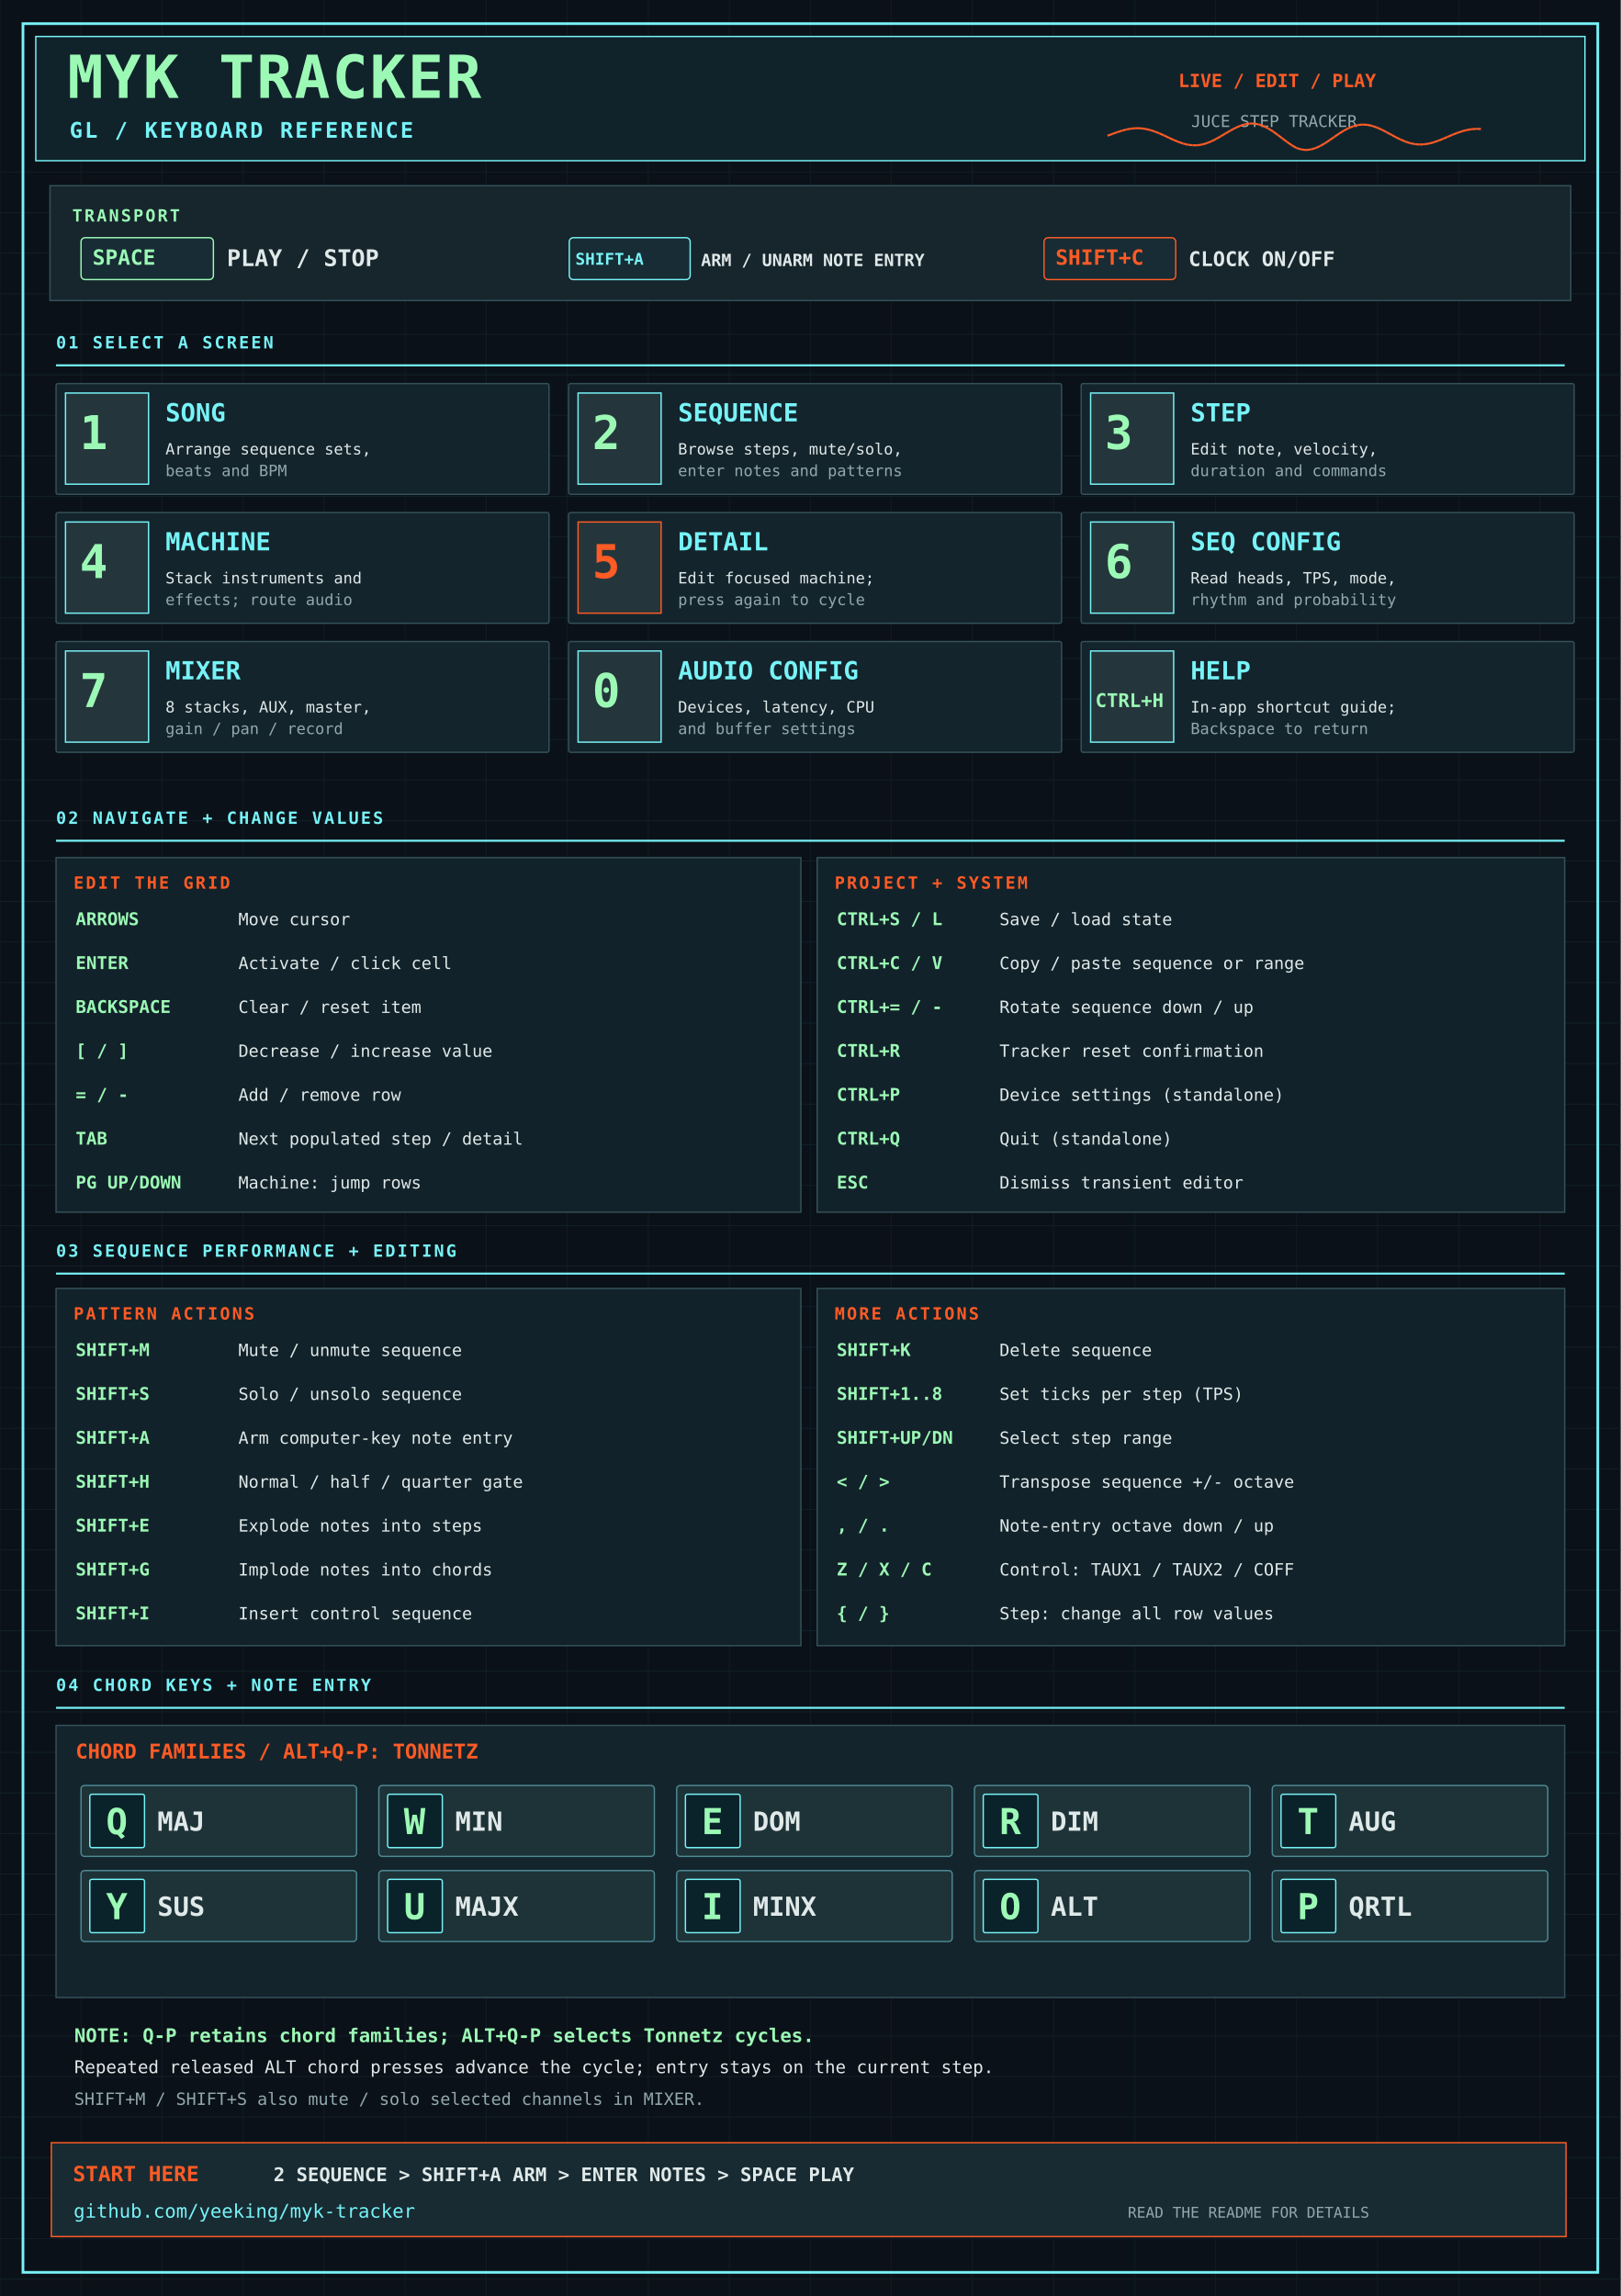
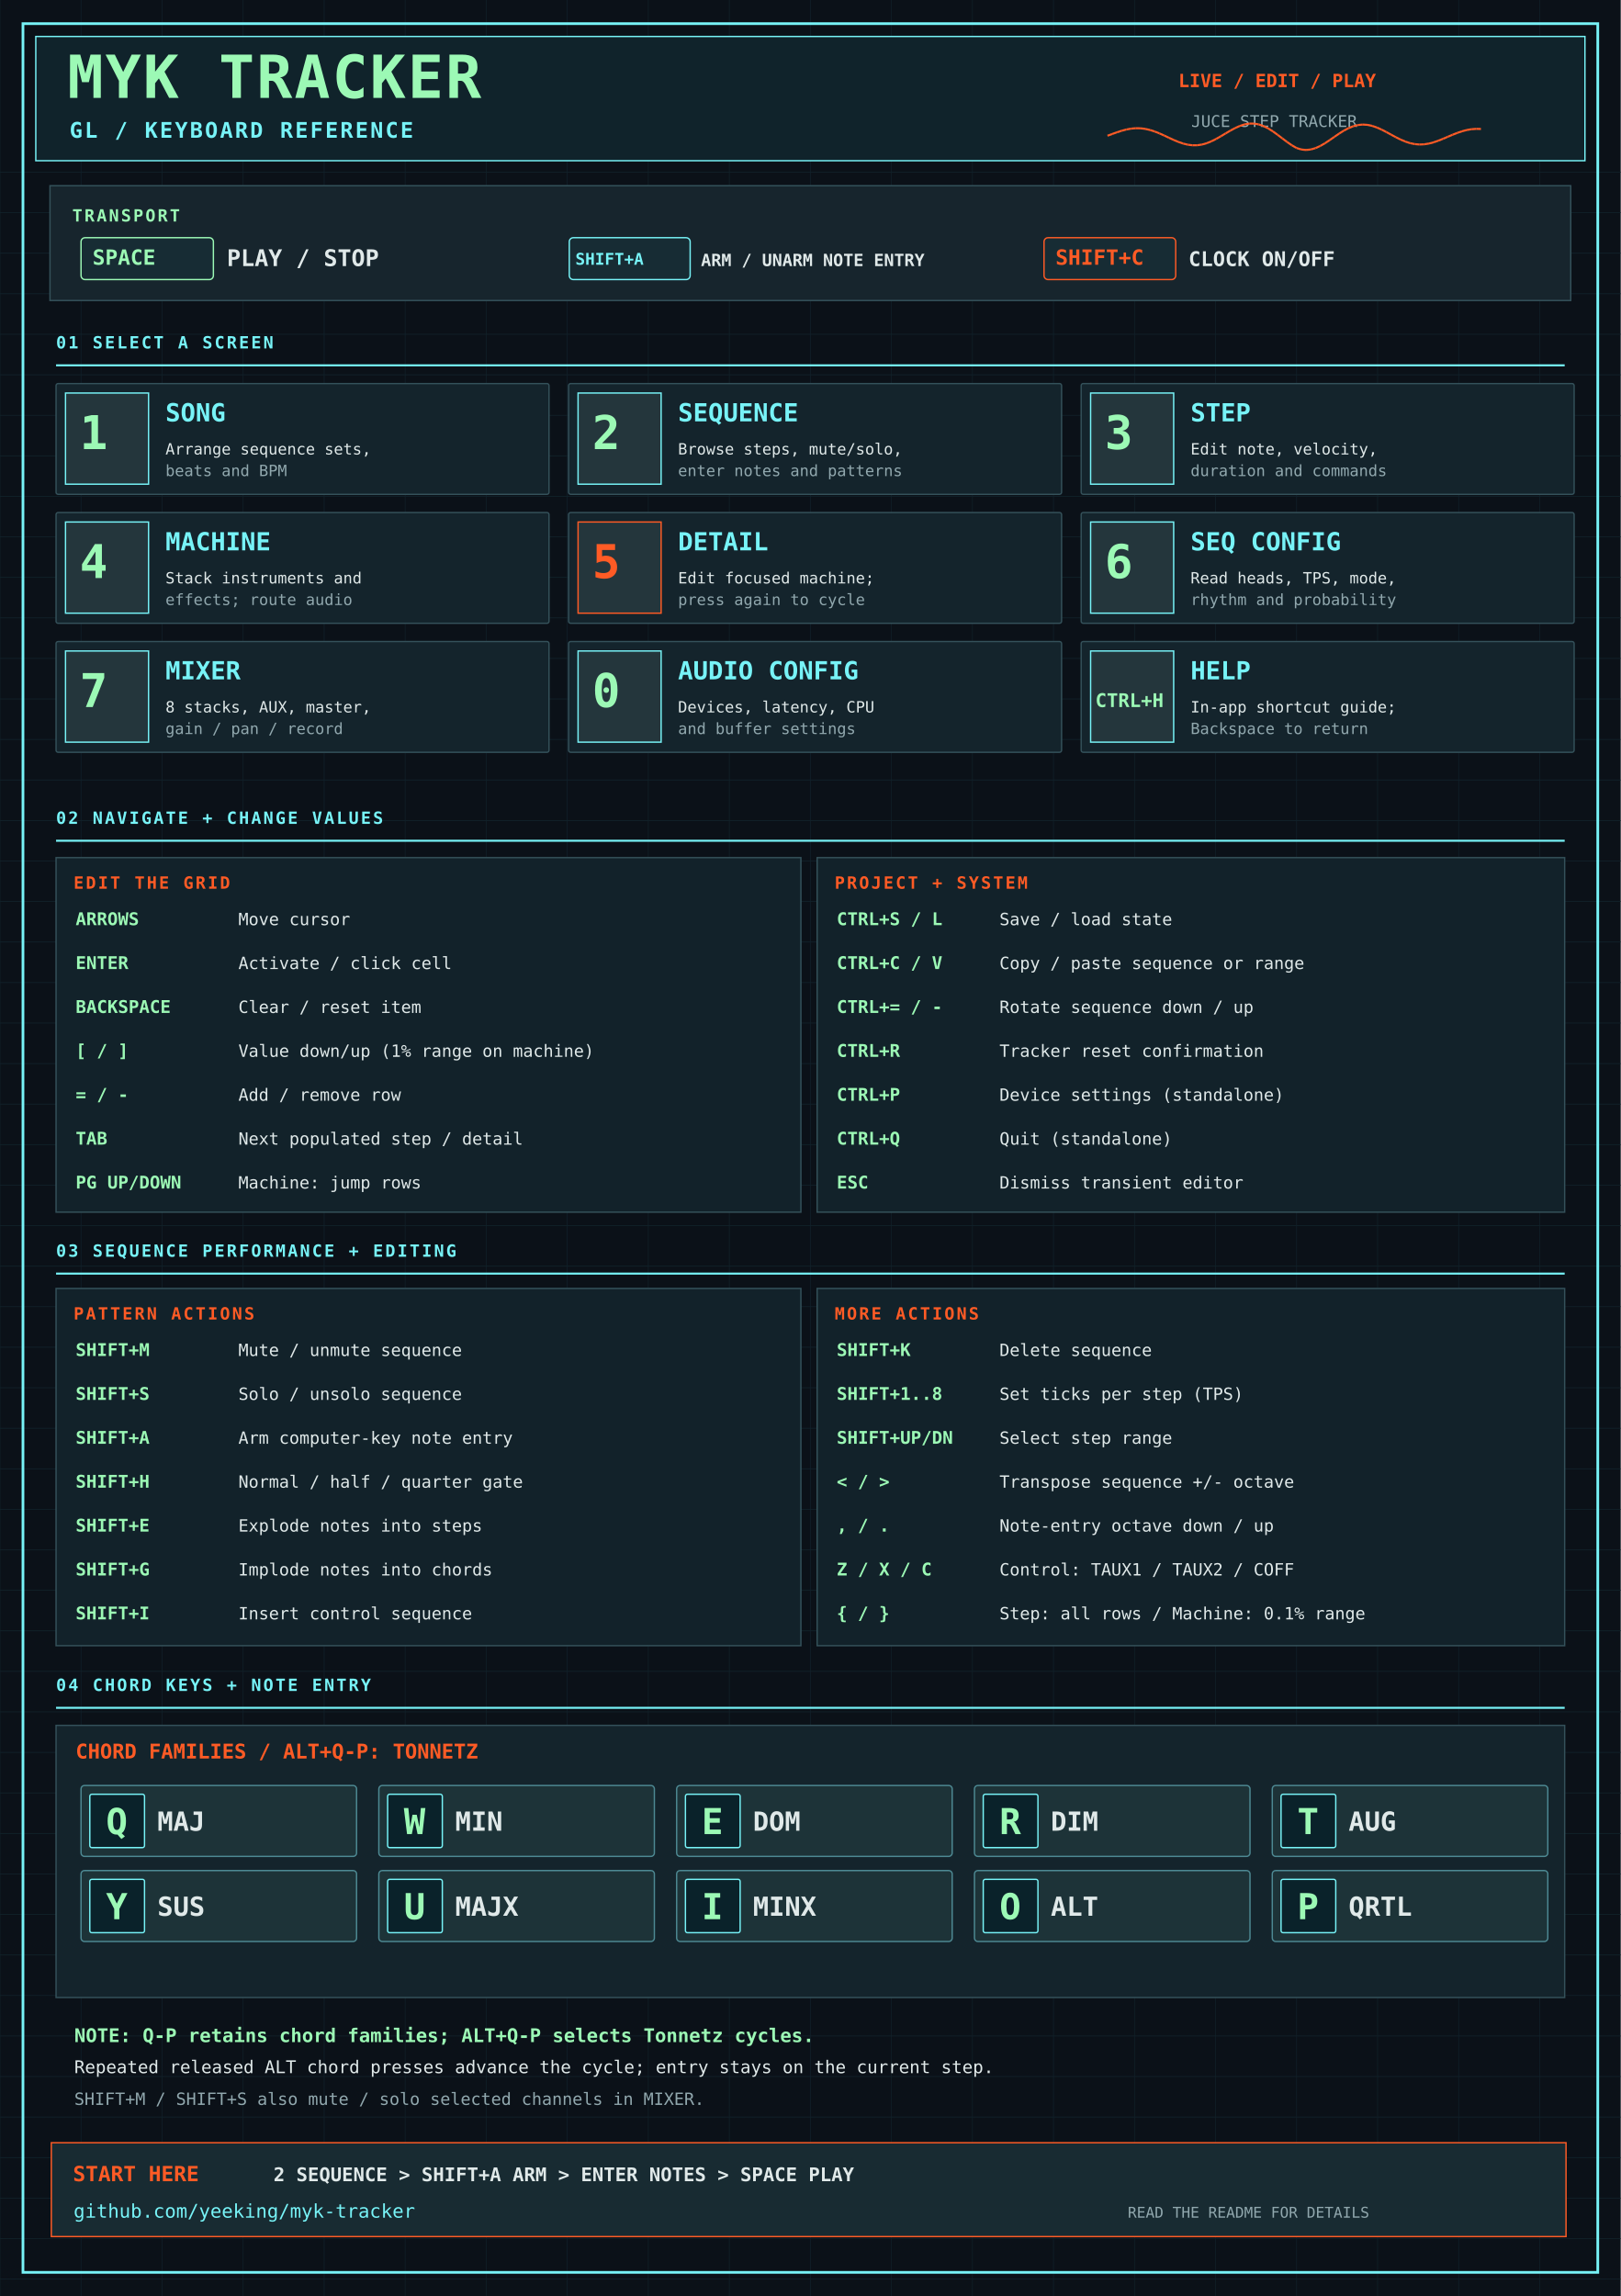
<svg xmlns="http://www.w3.org/2000/svg" baseProfile="full" height="3400px" version="1.1" viewBox="0 0 2400 3400" width="2400px">
  <defs />
  <rect fill="#0b1118" height="3400" width="2400" x="0" y="0" />
  <line stroke="#11252d" stroke-width="1" x1="0" x2="2400" y1="255" y2="255" />
  <line stroke="#11252d" stroke-width="1" x1="0" x2="2400" y1="315" y2="315" />
  <line stroke="#11252d" stroke-width="1" x1="0" x2="2400" y1="375" y2="375" />
  <line stroke="#11252d" stroke-width="1" x1="0" x2="2400" y1="435" y2="435" />
  <line stroke="#11252d" stroke-width="1" x1="0" x2="2400" y1="495" y2="495" />
  <line stroke="#11252d" stroke-width="1" x1="0" x2="2400" y1="555" y2="555" />
  <line stroke="#11252d" stroke-width="1" x1="0" x2="2400" y1="615" y2="615" />
  <line stroke="#11252d" stroke-width="1" x1="0" x2="2400" y1="675" y2="675" />
  <line stroke="#11252d" stroke-width="1" x1="0" x2="2400" y1="735" y2="735" />
  <line stroke="#11252d" stroke-width="1" x1="0" x2="2400" y1="795" y2="795" />
  <line stroke="#11252d" stroke-width="1" x1="0" x2="2400" y1="855" y2="855" />
  <line stroke="#11252d" stroke-width="1" x1="0" x2="2400" y1="915" y2="915" />
  <line stroke="#11252d" stroke-width="1" x1="0" x2="2400" y1="975" y2="975" />
  <line stroke="#11252d" stroke-width="1" x1="0" x2="2400" y1="1035" y2="1035" />
  <line stroke="#11252d" stroke-width="1" x1="0" x2="2400" y1="1095" y2="1095" />
  <line stroke="#11252d" stroke-width="1" x1="0" x2="2400" y1="1155" y2="1155" />
  <line stroke="#11252d" stroke-width="1" x1="0" x2="2400" y1="1215" y2="1215" />
  <line stroke="#11252d" stroke-width="1" x1="0" x2="2400" y1="1275" y2="1275" />
  <line stroke="#11252d" stroke-width="1" x1="0" x2="2400" y1="1335" y2="1335" />
  <line stroke="#11252d" stroke-width="1" x1="0" x2="2400" y1="1395" y2="1395" />
  <line stroke="#11252d" stroke-width="1" x1="0" x2="2400" y1="1455" y2="1455" />
  <line stroke="#11252d" stroke-width="1" x1="0" x2="2400" y1="1515" y2="1515" />
  <line stroke="#11252d" stroke-width="1" x1="0" x2="2400" y1="1575" y2="1575" />
  <line stroke="#11252d" stroke-width="1" x1="0" x2="2400" y1="1635" y2="1635" />
  <line stroke="#11252d" stroke-width="1" x1="0" x2="2400" y1="1695" y2="1695" />
  <line stroke="#11252d" stroke-width="1" x1="0" x2="2400" y1="1755" y2="1755" />
  <line stroke="#11252d" stroke-width="1" x1="0" x2="2400" y1="1815" y2="1815" />
  <line stroke="#11252d" stroke-width="1" x1="0" x2="2400" y1="1875" y2="1875" />
  <line stroke="#11252d" stroke-width="1" x1="0" x2="2400" y1="1935" y2="1935" />
  <line stroke="#11252d" stroke-width="1" x1="0" x2="2400" y1="1995" y2="1995" />
  <line stroke="#11252d" stroke-width="1" x1="0" x2="2400" y1="2055" y2="2055" />
  <line stroke="#11252d" stroke-width="1" x1="0" x2="2400" y1="2115" y2="2115" />
  <line stroke="#11252d" stroke-width="1" x1="0" x2="2400" y1="2175" y2="2175" />
  <line stroke="#11252d" stroke-width="1" x1="0" x2="2400" y1="2235" y2="2235" />
  <line stroke="#11252d" stroke-width="1" x1="0" x2="2400" y1="2295" y2="2295" />
  <line stroke="#11252d" stroke-width="1" x1="0" x2="2400" y1="2355" y2="2355" />
  <line stroke="#11252d" stroke-width="1" x1="0" x2="2400" y1="2415" y2="2415" />
  <line stroke="#11252d" stroke-width="1" x1="0" x2="2400" y1="2475" y2="2475" />
  <line stroke="#11252d" stroke-width="1" x1="0" x2="2400" y1="2535" y2="2535" />
  <line stroke="#11252d" stroke-width="1" x1="0" x2="2400" y1="2595" y2="2595" />
  <line stroke="#11252d" stroke-width="1" x1="0" x2="2400" y1="2655" y2="2655" />
  <line stroke="#11252d" stroke-width="1" x1="0" x2="2400" y1="2715" y2="2715" />
  <line stroke="#11252d" stroke-width="1" x1="0" x2="2400" y1="2775" y2="2775" />
  <line stroke="#11252d" stroke-width="1" x1="0" x2="2400" y1="2835" y2="2835" />
  <line stroke="#11252d" stroke-width="1" x1="0" x2="2400" y1="2895" y2="2895" />
  <line stroke="#11252d" stroke-width="1" x1="0" x2="2400" y1="2955" y2="2955" />
  <line stroke="#11252d" stroke-width="1" x1="0" x2="2400" y1="3015" y2="3015" />
  <line stroke="#11252d" stroke-width="1" x1="0" x2="2400" y1="3075" y2="3075" />
  <line stroke="#11252d" stroke-width="1" x1="0" x2="2400" y1="3135" y2="3135" />
  <line stroke="#11252d" stroke-width="1" x1="0" x2="2400" y1="3195" y2="3195" />
  <line stroke="#11252d" stroke-width="1" x1="0" x2="2400" y1="3255" y2="3255" />
  <line stroke="#11252d" stroke-width="1" x1="0" x2="2400" y1="3315" y2="3315" />
  <line stroke="#11252d" stroke-width="1" x1="0" x2="2400" y1="3375" y2="3375" />
  <line stroke="#102029" stroke-width="1" x1="0" x2="0" y1="0" y2="3400" />
  <line stroke="#102029" stroke-width="1" x1="120" x2="120" y1="0" y2="3400" />
  <line stroke="#102029" stroke-width="1" x1="240" x2="240" y1="0" y2="3400" />
  <line stroke="#102029" stroke-width="1" x1="360" x2="360" y1="0" y2="3400" />
  <line stroke="#102029" stroke-width="1" x1="480" x2="480" y1="0" y2="3400" />
  <line stroke="#102029" stroke-width="1" x1="600" x2="600" y1="0" y2="3400" />
  <line stroke="#102029" stroke-width="1" x1="720" x2="720" y1="0" y2="3400" />
  <line stroke="#102029" stroke-width="1" x1="840" x2="840" y1="0" y2="3400" />
  <line stroke="#102029" stroke-width="1" x1="960" x2="960" y1="0" y2="3400" />
  <line stroke="#102029" stroke-width="1" x1="1080" x2="1080" y1="0" y2="3400" />
  <line stroke="#102029" stroke-width="1" x1="1200" x2="1200" y1="0" y2="3400" />
  <line stroke="#102029" stroke-width="1" x1="1320" x2="1320" y1="0" y2="3400" />
  <line stroke="#102029" stroke-width="1" x1="1440" x2="1440" y1="0" y2="3400" />
  <line stroke="#102029" stroke-width="1" x1="1560" x2="1560" y1="0" y2="3400" />
  <line stroke="#102029" stroke-width="1" x1="1680" x2="1680" y1="0" y2="3400" />
  <line stroke="#102029" stroke-width="1" x1="1800" x2="1800" y1="0" y2="3400" />
  <line stroke="#102029" stroke-width="1" x1="1920" x2="1920" y1="0" y2="3400" />
  <line stroke="#102029" stroke-width="1" x1="2040" x2="2040" y1="0" y2="3400" />
  <line stroke="#102029" stroke-width="1" x1="2160" x2="2160" y1="0" y2="3400" />
  <line stroke="#102029" stroke-width="1" x1="2280" x2="2280" y1="0" y2="3400" />
  <rect fill="none" height="3330" rx="0" ry="0" stroke="#77f3f7" stroke-width="4" width="2332" x="34" y="35" />
  <rect fill="#10232b" height="184" rx="0" ry="0" stroke="#77f3f7" stroke-width="2" width="2294" x="53" y="54" />
  <text fill="#9cf9b5" font-family="DejaVu Sans Mono" font-size="88" font-weight="bold" letter-spacing="3" x="100" y="145">MYK TRACKER</text>
  <text fill="#77f3f7" font-family="DejaVu Sans Mono" font-size="32" font-weight="bold" letter-spacing="3" x="103" y="204">GL  /  KEYBOARD REFERENCE</text>
  <text fill="#ff5b25" font-family="DejaVu Sans Mono" font-size="27" font-weight="bold" x="1745" y="129">LIVE / EDIT / PLAY</text>
  <text fill="#91a8ae" font-family="DejaVu Sans Mono" font-size="24" font-weight="normal" x="1764" y="188">JUCE STEP TRACKER</text>
  <line stroke="#ff5b25" stroke-width="3" x1="1640" x2="1647" y1="201.0" y2="198.407" />
  <line stroke="#ff5b25" stroke-width="3" x1="1647" x2="1654" y1="198.407" y2="195.888" />
  <line stroke="#ff5b25" stroke-width="3" x1="1654" x2="1661" y1="195.888" y2="193.618" />
  <line stroke="#ff5b25" stroke-width="3" x1="1661" x2="1668" y1="193.618" y2="191.765" />
  <line stroke="#ff5b25" stroke-width="3" x1="1668" x2="1675" y1="191.765" y2="190.473" />
  <line stroke="#ff5b25" stroke-width="3" x1="1675" x2="1682" y1="190.473" y2="189.855" />
  <line stroke="#ff5b25" stroke-width="3" x1="1682" x2="1689" y1="189.855" y2="189.981" />
  <line stroke="#ff5b25" stroke-width="3" x1="1689" x2="1696" y1="189.981" y2="190.871" />
  <line stroke="#ff5b25" stroke-width="3" x1="1696" x2="1703" y1="190.871" y2="192.497" />
  <line stroke="#ff5b25" stroke-width="3" x1="1703" x2="1710" y1="192.497" y2="194.776" />
  <line stroke="#ff5b25" stroke-width="3" x1="1710" x2="1717" y1="194.776" y2="197.577" />
  <line stroke="#ff5b25" stroke-width="3" x1="1717" x2="1724" y1="197.577" y2="200.729" />
  <line stroke="#ff5b25" stroke-width="3" x1="1724" x2="1731" y1="200.729" y2="204.028" />
  <line stroke="#ff5b25" stroke-width="3" x1="1731" x2="1738" y1="204.028" y2="207.252" />
  <line stroke="#ff5b25" stroke-width="3" x1="1738" x2="1745" y1="207.252" y2="210.177" />
  <line stroke="#ff5b25" stroke-width="3" x1="1745" x2="1752" y1="210.177" y2="212.589" />
  <line stroke="#ff5b25" stroke-width="3" x1="1752" x2="1759" y1="212.589" y2="214.299" />
  <line stroke="#ff5b25" stroke-width="3" x1="1759" x2="1766" y1="214.299" y2="215.161" />
  <line stroke="#ff5b25" stroke-width="3" x1="1766" x2="1773" y1="215.161" y2="215.082" />
  <line stroke="#ff5b25" stroke-width="3" x1="1773" x2="1780" y1="215.082" y2="214.028" />
  <line stroke="#ff5b25" stroke-width="3" x1="1780" x2="1787" y1="214.028" y2="212.033" />
  <line stroke="#ff5b25" stroke-width="3" x1="1787" x2="1794" y1="212.033" y2="209.194" />
  <line stroke="#ff5b25" stroke-width="3" x1="1794" x2="1801" y1="209.194" y2="205.675" />
  <line stroke="#ff5b25" stroke-width="3" x1="1801" x2="1808" y1="205.675" y2="201.69" />
  <line stroke="#ff5b25" stroke-width="3" x1="1808" x2="1815" y1="201.69" y2="197.494" />
  <line stroke="#ff5b25" stroke-width="3" x1="1815" x2="1822" y1="197.494" y2="193.369" />
  <line stroke="#ff5b25" stroke-width="3" x1="1822" x2="1829" y1="193.369" y2="189.602" />
  <line stroke="#ff5b25" stroke-width="3" x1="1829" x2="1836" y1="189.602" y2="186.468" />
  <line stroke="#ff5b25" stroke-width="3" x1="1836" x2="1843" y1="186.468" y2="184.208" />
  <line stroke="#ff5b25" stroke-width="3" x1="1843" x2="1850" y1="184.208" y2="183.014" />
  <line stroke="#ff5b25" stroke-width="3" x1="1850" x2="1857" y1="183.014" y2="183.013" />
  <line stroke="#ff5b25" stroke-width="3" x1="1857" x2="1864" y1="183.013" y2="184.252" />
  <line stroke="#ff5b25" stroke-width="3" x1="1864" x2="1871" y1="184.252" y2="186.697" />
  <line stroke="#ff5b25" stroke-width="3" x1="1871" x2="1878" y1="186.697" y2="190.229" />
  <line stroke="#ff5b25" stroke-width="3" x1="1878" x2="1885" y1="190.229" y2="194.648" />
  <line stroke="#ff5b25" stroke-width="3" x1="1885" x2="1892" y1="194.648" y2="199.685" />
  <line stroke="#ff5b25" stroke-width="3" x1="1892" x2="1899" y1="199.685" y2="205.019" />
  <line stroke="#ff5b25" stroke-width="3" x1="1899" x2="1906" y1="205.019" y2="210.293" />
  <line stroke="#ff5b25" stroke-width="3" x1="1906" x2="1913" y1="210.293" y2="215.142" />
  <line stroke="#ff5b25" stroke-width="3" x1="1913" x2="1920" y1="215.142" y2="219.212" />
  <line stroke="#ff5b25" stroke-width="3" x1="1920" x2="1927" y1="219.212" y2="221.362" />
  <line stroke="#ff5b25" stroke-width="3" x1="1927" x2="1934" y1="221.362" y2="222.077" />
  <line stroke="#ff5b25" stroke-width="3" x1="1934" x2="1941" y1="222.077" y2="221.367" />
  <line stroke="#ff5b25" stroke-width="3" x1="1941" x2="1948" y1="221.367" y2="219.336" />
  <line stroke="#ff5b25" stroke-width="3" x1="1948" x2="1955" y1="219.336" y2="216.168" />
  <line stroke="#ff5b25" stroke-width="3" x1="1955" x2="1962" y1="216.168" y2="212.12" />
  <line stroke="#ff5b25" stroke-width="3" x1="1962" x2="1969" y1="212.12" y2="207.493" />
  <line stroke="#ff5b25" stroke-width="3" x1="1969" x2="1976" y1="207.493" y2="202.617" />
  <line stroke="#ff5b25" stroke-width="3" x1="1976" x2="1983" y1="202.617" y2="197.825" />
  <line stroke="#ff5b25" stroke-width="3" x1="1983" x2="1990" y1="197.825" y2="193.432" />
  <line stroke="#ff5b25" stroke-width="3" x1="1990" x2="1997" y1="193.432" y2="189.712" />
  <line stroke="#ff5b25" stroke-width="3" x1="1997" x2="2004" y1="189.712" y2="186.887" />
  <line stroke="#ff5b25" stroke-width="3" x1="2004" x2="2011" y1="186.887" y2="185.107" />
  <line stroke="#ff5b25" stroke-width="3" x1="2011" x2="2018" y1="185.107" y2="184.451" />
  <line stroke="#ff5b25" stroke-width="3" x1="2018" x2="2025" y1="184.451" y2="184.918" />
  <line stroke="#ff5b25" stroke-width="3" x1="2025" x2="2032" y1="184.918" y2="186.432" />
  <line stroke="#ff5b25" stroke-width="3" x1="2032" x2="2039" y1="186.432" y2="188.852" />
  <line stroke="#ff5b25" stroke-width="3" x1="2039" x2="2046" y1="188.852" y2="191.983" />
  <line stroke="#ff5b25" stroke-width="3" x1="2046" x2="2053" y1="191.983" y2="195.588" />
  <line stroke="#ff5b25" stroke-width="3" x1="2053" x2="2060" y1="195.588" y2="199.411" />
  <line stroke="#ff5b25" stroke-width="3" x1="2060" x2="2067" y1="199.411" y2="203.189" />
  <line stroke="#ff5b25" stroke-width="3" x1="2067" x2="2074" y1="203.189" y2="206.674" />
  <line stroke="#ff5b25" stroke-width="3" x1="2074" x2="2081" y1="206.674" y2="209.647" />
  <line stroke="#ff5b25" stroke-width="3" x1="2081" x2="2088" y1="209.647" y2="211.929" />
  <line stroke="#ff5b25" stroke-width="3" x1="2088" x2="2095" y1="211.929" y2="213.398" />
  <line stroke="#ff5b25" stroke-width="3" x1="2095" x2="2102" y1="213.398" y2="213.987" />
  <line stroke="#ff5b25" stroke-width="3" x1="2102" x2="2109" y1="213.987" y2="213.693" />
  <line stroke="#ff5b25" stroke-width="3" x1="2109" x2="2116" y1="213.693" y2="212.569" />
  <line stroke="#ff5b25" stroke-width="3" x1="2116" x2="2123" y1="212.569" y2="210.722" />
  <line stroke="#ff5b25" stroke-width="3" x1="2123" x2="2130" y1="210.722" y2="208.303" />
  <line stroke="#ff5b25" stroke-width="3" x1="2130" x2="2137" y1="208.303" y2="205.495" />
  <line stroke="#ff5b25" stroke-width="3" x1="2137" x2="2144" y1="205.495" y2="202.499" />
  <line stroke="#ff5b25" stroke-width="3" x1="2144" x2="2151" y1="202.499" y2="199.521" />
  <line stroke="#ff5b25" stroke-width="3" x1="2151" x2="2158" y1="199.521" y2="196.758" />
  <line stroke="#ff5b25" stroke-width="3" x1="2158" x2="2165" y1="196.758" y2="194.385" />
  <line stroke="#ff5b25" stroke-width="3" x1="2165" x2="2172" y1="194.385" y2="192.543" />
  <line stroke="#ff5b25" stroke-width="3" x1="2172" x2="2179" y1="192.543" y2="191.334" />
  <line stroke="#ff5b25" stroke-width="3" x1="2179" x2="2186" y1="191.334" y2="190.813" />
  <line stroke="#ff5b25" stroke-width="3" x1="2186" x2="2193" y1="190.813" y2="190.987" />
  <rect fill="#17252d" height="170" rx="0" ry="0" stroke="#34515a" stroke-width="2" width="2252" x="74" y="275" />
  <text fill="#9cf9b5" font-family="DejaVu Sans Mono" font-size="25" font-weight="bold" letter-spacing="3" x="107" y="328">TRANSPORT</text>
  <rect fill="#172c34" height="62" rx="6" ry="6" stroke="#9cf9b5" stroke-width="2" width="196" x="120" y="352" />
  <text fill="#9cf9b5" font-family="DejaVu Sans Mono" font-size="31" font-weight="bold" x="137" y="392">SPACE</text>
  <text fill="#e0e9e9" font-family="DejaVu Sans Mono" font-size="34" font-weight="bold" x="336" y="394">PLAY / STOP</text>
  <rect fill="#172c34" height="62" rx="6" ry="6" stroke="#77f3f7" stroke-width="2" width="179" x="843" y="352" />
  <text fill="#77f3f7" font-family="DejaVu Sans Mono" font-size="24" font-weight="bold" x="852" y="392">SHIFT+A</text>
  <text fill="#e0e9e9" font-family="DejaVu Sans Mono" font-size="25" font-weight="bold" x="1038" y="394">ARM / UNARM NOTE ENTRY</text>
  <rect fill="#172c34" height="62" rx="6" ry="6" stroke="#ff5b25" stroke-width="2" width="195" x="1546" y="352" />
  <text fill="#ff5b25" font-family="DejaVu Sans Mono" font-size="31" font-weight="bold" x="1563" y="392">SHIFT+C</text>
  <text fill="#e0e9e9" font-family="DejaVu Sans Mono" font-size="30" font-weight="bold" x="1760" y="394">CLOCK ON/OFF</text>
  <text fill="#77f3f7" font-family="DejaVu Sans Mono" font-size="25" font-weight="bold" letter-spacing="3" x="83" y="516">01  SELECT A SCREEN</text>
  <line stroke="#77f3f7" stroke-width="3" x1="83" x2="2317" y1="541" y2="541" />
  <rect fill="#14242c" height="164" rx="3" ry="3" stroke="#34515a" stroke-width="2" width="730" x="83" y="568" />
  <rect fill="#24363c" height="135" rx="0" ry="0" stroke="#77f3f7" stroke-width="2" width="123" x="97" y="582" />
  <text fill="#9cf9b5" font-family="DejaVu Sans Mono" font-size="69" font-weight="bold" x="118" y="665">1</text>
  <text fill="#77f3f7" font-family="DejaVu Sans Mono" font-size="37" font-weight="bold" x="245" y="624">SONG</text>
  <text fill="#e0e9e9" font-family="DejaVu Sans Mono" font-size="23" font-weight="normal" x="245" y="673">Arrange sequence sets,</text>
  <text fill="#91a8ae" font-family="DejaVu Sans Mono" font-size="23" font-weight="normal" x="245" y="705">beats and BPM</text>
  <rect fill="#14242c" height="164" rx="3" ry="3" stroke="#34515a" stroke-width="2" width="730" x="842" y="568" />
  <rect fill="#24363c" height="135" rx="0" ry="0" stroke="#77f3f7" stroke-width="2" width="123" x="856" y="582" />
  <text fill="#9cf9b5" font-family="DejaVu Sans Mono" font-size="69" font-weight="bold" x="877" y="665">2</text>
  <text fill="#77f3f7" font-family="DejaVu Sans Mono" font-size="37" font-weight="bold" x="1004" y="624">SEQUENCE</text>
  <text fill="#e0e9e9" font-family="DejaVu Sans Mono" font-size="23" font-weight="normal" x="1004" y="673">Browse steps, mute/solo,</text>
  <text fill="#91a8ae" font-family="DejaVu Sans Mono" font-size="23" font-weight="normal" x="1004" y="705">enter notes and patterns</text>
  <rect fill="#14242c" height="164" rx="3" ry="3" stroke="#34515a" stroke-width="2" width="730" x="1601" y="568" />
  <rect fill="#24363c" height="135" rx="0" ry="0" stroke="#77f3f7" stroke-width="2" width="123" x="1615" y="582" />
  <text fill="#9cf9b5" font-family="DejaVu Sans Mono" font-size="69" font-weight="bold" x="1636" y="665">3</text>
  <text fill="#77f3f7" font-family="DejaVu Sans Mono" font-size="37" font-weight="bold" x="1763" y="624">STEP</text>
  <text fill="#e0e9e9" font-family="DejaVu Sans Mono" font-size="23" font-weight="normal" x="1763" y="673">Edit note, velocity,</text>
  <text fill="#91a8ae" font-family="DejaVu Sans Mono" font-size="23" font-weight="normal" x="1763" y="705">duration and commands</text>
  <rect fill="#14242c" height="164" rx="3" ry="3" stroke="#34515a" stroke-width="2" width="730" x="83" y="759" />
  <rect fill="#24363c" height="135" rx="0" ry="0" stroke="#77f3f7" stroke-width="2" width="123" x="97" y="773" />
  <text fill="#9cf9b5" font-family="DejaVu Sans Mono" font-size="69" font-weight="bold" x="118" y="856">4</text>
  <text fill="#77f3f7" font-family="DejaVu Sans Mono" font-size="37" font-weight="bold" x="245" y="815">MACHINE</text>
  <text fill="#e0e9e9" font-family="DejaVu Sans Mono" font-size="23" font-weight="normal" x="245" y="864">Stack instruments and</text>
  <text fill="#91a8ae" font-family="DejaVu Sans Mono" font-size="23" font-weight="normal" x="245" y="896">effects; route audio</text>
  <rect fill="#14242c" height="164" rx="3" ry="3" stroke="#34515a" stroke-width="2" width="730" x="842" y="759" />
  <rect fill="#24363c" height="135" rx="0" ry="0" stroke="#ff5b25" stroke-width="2" width="123" x="856" y="773" />
  <text fill="#ff5b25" font-family="DejaVu Sans Mono" font-size="69" font-weight="bold" x="877" y="856">5</text>
  <text fill="#77f3f7" font-family="DejaVu Sans Mono" font-size="37" font-weight="bold" x="1004" y="815">DETAIL</text>
  <text fill="#e0e9e9" font-family="DejaVu Sans Mono" font-size="23" font-weight="normal" x="1004" y="864">Edit focused machine;</text>
  <text fill="#91a8ae" font-family="DejaVu Sans Mono" font-size="23" font-weight="normal" x="1004" y="896">press again to cycle</text>
  <rect fill="#14242c" height="164" rx="3" ry="3" stroke="#34515a" stroke-width="2" width="730" x="1601" y="759" />
  <rect fill="#24363c" height="135" rx="0" ry="0" stroke="#77f3f7" stroke-width="2" width="123" x="1615" y="773" />
  <text fill="#9cf9b5" font-family="DejaVu Sans Mono" font-size="69" font-weight="bold" x="1636" y="856">6</text>
  <text fill="#77f3f7" font-family="DejaVu Sans Mono" font-size="37" font-weight="bold" x="1763" y="815">SEQ CONFIG</text>
  <text fill="#e0e9e9" font-family="DejaVu Sans Mono" font-size="23" font-weight="normal" x="1763" y="864">Read heads, TPS, mode,</text>
  <text fill="#91a8ae" font-family="DejaVu Sans Mono" font-size="23" font-weight="normal" x="1763" y="896">rhythm and probability</text>
  <rect fill="#14242c" height="164" rx="3" ry="3" stroke="#34515a" stroke-width="2" width="730" x="83" y="950" />
  <rect fill="#24363c" height="135" rx="0" ry="0" stroke="#77f3f7" stroke-width="2" width="123" x="97" y="964" />
  <text fill="#9cf9b5" font-family="DejaVu Sans Mono" font-size="69" font-weight="bold" x="118" y="1047">7</text>
  <text fill="#77f3f7" font-family="DejaVu Sans Mono" font-size="37" font-weight="bold" x="245" y="1006">MIXER</text>
  <text fill="#e0e9e9" font-family="DejaVu Sans Mono" font-size="23" font-weight="normal" x="245" y="1055">8 stacks, AUX, master,</text>
  <text fill="#91a8ae" font-family="DejaVu Sans Mono" font-size="23" font-weight="normal" x="245" y="1087">gain / pan / record</text>
  <rect fill="#14242c" height="164" rx="3" ry="3" stroke="#34515a" stroke-width="2" width="730" x="842" y="950" />
  <rect fill="#24363c" height="135" rx="0" ry="0" stroke="#77f3f7" stroke-width="2" width="123" x="856" y="964" />
  <text fill="#9cf9b5" font-family="DejaVu Sans Mono" font-size="69" font-weight="bold" x="877" y="1047">0</text>
  <text fill="#77f3f7" font-family="DejaVu Sans Mono" font-size="37" font-weight="bold" x="1004" y="1006">AUDIO CONFIG</text>
  <text fill="#e0e9e9" font-family="DejaVu Sans Mono" font-size="23" font-weight="normal" x="1004" y="1055">Devices, latency, CPU</text>
  <text fill="#91a8ae" font-family="DejaVu Sans Mono" font-size="23" font-weight="normal" x="1004" y="1087">and buffer settings</text>
  <rect fill="#14242c" height="164" rx="3" ry="3" stroke="#34515a" stroke-width="2" width="730" x="1601" y="950" />
  <rect fill="#24363c" height="135" rx="0" ry="0" stroke="#77f3f7" stroke-width="2" width="123" x="1615" y="964" />
  <text fill="#9cf9b5" font-family="DejaVu Sans Mono" font-size="28" font-weight="bold" x="1622" y="1047">CTRL+H</text>
  <text fill="#77f3f7" font-family="DejaVu Sans Mono" font-size="37" font-weight="bold" x="1763" y="1006">HELP</text>
  <text fill="#e0e9e9" font-family="DejaVu Sans Mono" font-size="23" font-weight="normal" x="1763" y="1055">In-app shortcut guide;</text>
  <text fill="#91a8ae" font-family="DejaVu Sans Mono" font-size="23" font-weight="normal" x="1763" y="1087">Backspace to return</text>
  <text fill="#77f3f7" font-family="DejaVu Sans Mono" font-size="25" font-weight="bold" letter-spacing="3" x="83" y="1220">02  NAVIGATE + CHANGE VALUES</text>
  <line stroke="#77f3f7" stroke-width="3" x1="83" x2="2317" y1="1245" y2="1245" />
  <rect fill="#12222a" height="525" rx="0" ry="0" stroke="#34515a" stroke-width="2" width="1103" x="83" y="1270" />
  <text fill="#ff5b25" font-family="DejaVu Sans Mono" font-size="25" font-weight="bold" letter-spacing="3" x="109" y="1316">EDIT THE GRID</text>
  <text fill="#9cf9b5" font-family="DejaVu Sans Mono" font-size="26" font-weight="bold" x="112" y="1370">ARROWS</text>
  <text fill="#e0e9e9" font-family="DejaVu Sans Mono" font-size="25" font-weight="normal" x="353" y="1370">Move cursor</text>
  <text fill="#9cf9b5" font-family="DejaVu Sans Mono" font-size="26" font-weight="bold" x="112" y="1435">ENTER</text>
  <text fill="#e0e9e9" font-family="DejaVu Sans Mono" font-size="25" font-weight="normal" x="353" y="1435">Activate / click cell</text>
  <text fill="#9cf9b5" font-family="DejaVu Sans Mono" font-size="26" font-weight="bold" x="112" y="1500">BACKSPACE</text>
  <text fill="#e0e9e9" font-family="DejaVu Sans Mono" font-size="25" font-weight="normal" x="353" y="1500">Clear / reset item</text>
  <text fill="#9cf9b5" font-family="DejaVu Sans Mono" font-size="26" font-weight="bold" x="112" y="1565">[  /  ]</text>
-   <text fill="#e0e9e9" font-family="DejaVu Sans Mono" font-size="25" font-weight="normal" x="353" y="1565">Decrease / increase value</text>
+   <text fill="#e0e9e9" font-family="DejaVu Sans Mono" font-size="25" font-weight="normal" x="353" y="1565">Value down/up (1% range on machine)</text>
  <text fill="#9cf9b5" font-family="DejaVu Sans Mono" font-size="26" font-weight="bold" x="112" y="1630">=  /  -</text>
  <text fill="#e0e9e9" font-family="DejaVu Sans Mono" font-size="25" font-weight="normal" x="353" y="1630">Add / remove row</text>
  <text fill="#9cf9b5" font-family="DejaVu Sans Mono" font-size="26" font-weight="bold" x="112" y="1695">TAB</text>
  <text fill="#e0e9e9" font-family="DejaVu Sans Mono" font-size="25" font-weight="normal" x="353" y="1695">Next populated step / detail</text>
  <text fill="#9cf9b5" font-family="DejaVu Sans Mono" font-size="26" font-weight="bold" x="112" y="1760">PG UP/DOWN</text>
  <text fill="#e0e9e9" font-family="DejaVu Sans Mono" font-size="25" font-weight="normal" x="353" y="1760">Machine: jump rows</text>
  <rect fill="#12222a" height="525" rx="0" ry="0" stroke="#34515a" stroke-width="2" width="1107" x="1210" y="1270" />
  <text fill="#ff5b25" font-family="DejaVu Sans Mono" font-size="25" font-weight="bold" letter-spacing="3" x="1236" y="1316">PROJECT + SYSTEM</text>
  <text fill="#9cf9b5" font-family="DejaVu Sans Mono" font-size="26" font-weight="bold" x="1239" y="1370">CTRL+S / L</text>
  <text fill="#e0e9e9" font-family="DejaVu Sans Mono" font-size="25" font-weight="normal" x="1480" y="1370">Save / load state</text>
  <text fill="#9cf9b5" font-family="DejaVu Sans Mono" font-size="26" font-weight="bold" x="1239" y="1435">CTRL+C / V</text>
  <text fill="#e0e9e9" font-family="DejaVu Sans Mono" font-size="25" font-weight="normal" x="1480" y="1435">Copy / paste sequence or range</text>
  <text fill="#9cf9b5" font-family="DejaVu Sans Mono" font-size="26" font-weight="bold" x="1239" y="1500">CTRL+= / -</text>
  <text fill="#e0e9e9" font-family="DejaVu Sans Mono" font-size="25" font-weight="normal" x="1480" y="1500">Rotate sequence down / up</text>
  <text fill="#9cf9b5" font-family="DejaVu Sans Mono" font-size="26" font-weight="bold" x="1239" y="1565">CTRL+R</text>
  <text fill="#e0e9e9" font-family="DejaVu Sans Mono" font-size="25" font-weight="normal" x="1480" y="1565">Tracker reset confirmation</text>
  <text fill="#9cf9b5" font-family="DejaVu Sans Mono" font-size="26" font-weight="bold" x="1239" y="1630">CTRL+P</text>
  <text fill="#e0e9e9" font-family="DejaVu Sans Mono" font-size="25" font-weight="normal" x="1480" y="1630">Device settings (standalone)</text>
  <text fill="#9cf9b5" font-family="DejaVu Sans Mono" font-size="26" font-weight="bold" x="1239" y="1695">CTRL+Q</text>
  <text fill="#e0e9e9" font-family="DejaVu Sans Mono" font-size="25" font-weight="normal" x="1480" y="1695">Quit (standalone)</text>
  <text fill="#9cf9b5" font-family="DejaVu Sans Mono" font-size="26" font-weight="bold" x="1239" y="1760">ESC</text>
  <text fill="#e0e9e9" font-family="DejaVu Sans Mono" font-size="25" font-weight="normal" x="1480" y="1760">Dismiss transient editor</text>
  <text fill="#77f3f7" font-family="DejaVu Sans Mono" font-size="25" font-weight="bold" letter-spacing="3" x="83" y="1861">03  SEQUENCE PERFORMANCE + EDITING</text>
  <line stroke="#77f3f7" stroke-width="3" x1="83" x2="2317" y1="1886" y2="1886" />
  <rect fill="#12222a" height="529" rx="0" ry="0" stroke="#34515a" stroke-width="2" width="1103" x="83" y="1908" />
  <text fill="#ff5b25" font-family="DejaVu Sans Mono" font-size="25" font-weight="bold" letter-spacing="3" x="109" y="1954">PATTERN ACTIONS</text>
  <text fill="#9cf9b5" font-family="DejaVu Sans Mono" font-size="26" font-weight="bold" x="112" y="2008">SHIFT+M</text>
  <text fill="#e0e9e9" font-family="DejaVu Sans Mono" font-size="25" font-weight="normal" x="353" y="2008">Mute / unmute sequence</text>
  <text fill="#9cf9b5" font-family="DejaVu Sans Mono" font-size="26" font-weight="bold" x="112" y="2073">SHIFT+S</text>
  <text fill="#e0e9e9" font-family="DejaVu Sans Mono" font-size="25" font-weight="normal" x="353" y="2073">Solo / unsolo sequence</text>
  <text fill="#9cf9b5" font-family="DejaVu Sans Mono" font-size="26" font-weight="bold" x="112" y="2138">SHIFT+A</text>
  <text fill="#e0e9e9" font-family="DejaVu Sans Mono" font-size="25" font-weight="normal" x="353" y="2138">Arm computer-key note entry</text>
  <text fill="#9cf9b5" font-family="DejaVu Sans Mono" font-size="26" font-weight="bold" x="112" y="2203">SHIFT+H</text>
  <text fill="#e0e9e9" font-family="DejaVu Sans Mono" font-size="25" font-weight="normal" x="353" y="2203">Normal / half / quarter gate</text>
  <text fill="#9cf9b5" font-family="DejaVu Sans Mono" font-size="26" font-weight="bold" x="112" y="2268">SHIFT+E</text>
  <text fill="#e0e9e9" font-family="DejaVu Sans Mono" font-size="25" font-weight="normal" x="353" y="2268">Explode notes into steps</text>
  <text fill="#9cf9b5" font-family="DejaVu Sans Mono" font-size="26" font-weight="bold" x="112" y="2333">SHIFT+G</text>
  <text fill="#e0e9e9" font-family="DejaVu Sans Mono" font-size="25" font-weight="normal" x="353" y="2333">Implode notes into chords</text>
  <text fill="#9cf9b5" font-family="DejaVu Sans Mono" font-size="26" font-weight="bold" x="112" y="2398">SHIFT+I</text>
  <text fill="#e0e9e9" font-family="DejaVu Sans Mono" font-size="25" font-weight="normal" x="353" y="2398">Insert control sequence</text>
  <rect fill="#12222a" height="529" rx="0" ry="0" stroke="#34515a" stroke-width="2" width="1107" x="1210" y="1908" />
  <text fill="#ff5b25" font-family="DejaVu Sans Mono" font-size="25" font-weight="bold" letter-spacing="3" x="1236" y="1954">MORE ACTIONS</text>
  <text fill="#9cf9b5" font-family="DejaVu Sans Mono" font-size="26" font-weight="bold" x="1239" y="2008">SHIFT+K</text>
  <text fill="#e0e9e9" font-family="DejaVu Sans Mono" font-size="25" font-weight="normal" x="1480" y="2008">Delete sequence</text>
  <text fill="#9cf9b5" font-family="DejaVu Sans Mono" font-size="26" font-weight="bold" x="1239" y="2073">SHIFT+1..8</text>
  <text fill="#e0e9e9" font-family="DejaVu Sans Mono" font-size="25" font-weight="normal" x="1480" y="2073">Set ticks per step (TPS)</text>
  <text fill="#9cf9b5" font-family="DejaVu Sans Mono" font-size="26" font-weight="bold" x="1239" y="2138">SHIFT+UP/DN</text>
  <text fill="#e0e9e9" font-family="DejaVu Sans Mono" font-size="25" font-weight="normal" x="1480" y="2138">Select step range</text>
  <text fill="#9cf9b5" font-family="DejaVu Sans Mono" font-size="26" font-weight="bold" x="1239" y="2203">&lt;  /  &gt;</text>
  <text fill="#e0e9e9" font-family="DejaVu Sans Mono" font-size="25" font-weight="normal" x="1480" y="2203">Transpose sequence +/- octave</text>
  <text fill="#9cf9b5" font-family="DejaVu Sans Mono" font-size="26" font-weight="bold" x="1239" y="2268">,  /  .</text>
  <text fill="#e0e9e9" font-family="DejaVu Sans Mono" font-size="25" font-weight="normal" x="1480" y="2268">Note-entry octave down / up</text>
  <text fill="#9cf9b5" font-family="DejaVu Sans Mono" font-size="26" font-weight="bold" x="1239" y="2333">Z / X / C</text>
  <text fill="#e0e9e9" font-family="DejaVu Sans Mono" font-size="25" font-weight="normal" x="1480" y="2333">Control: TAUX1 / TAUX2 / COFF</text>
  <text fill="#9cf9b5" font-family="DejaVu Sans Mono" font-size="26" font-weight="bold" x="1239" y="2398">{  /  }</text>
-   <text fill="#e0e9e9" font-family="DejaVu Sans Mono" font-size="25" font-weight="normal" x="1480" y="2398">Step: change all row values</text>
+   <text fill="#e0e9e9" font-family="DejaVu Sans Mono" font-size="25" font-weight="normal" x="1480" y="2398">Step: all rows / Machine: 0.1% range</text>
  <text fill="#77f3f7" font-family="DejaVu Sans Mono" font-size="25" font-weight="bold" letter-spacing="3" x="83" y="2504">04  CHORD KEYS + NOTE ENTRY</text>
  <line stroke="#77f3f7" stroke-width="3" x1="83" x2="2317" y1="2529" y2="2529" />
  <rect fill="#14242c" height="403" rx="0" ry="0" stroke="#34515a" stroke-width="2" width="2234" x="83" y="2555" />
  <text fill="#ff5b25" font-family="DejaVu Sans Mono" font-size="30" font-weight="bold" x="112" y="2604">CHORD FAMILIES / ALT+Q-P: TONNETZ</text>
  <rect fill="#1d3338" height="105" rx="5" ry="5" stroke="#4d8993" stroke-width="2" width="408" x="120" y="2644" />
  <rect fill="#0a222a" height="79" rx="3" ry="3" stroke="#77f3f7" stroke-width="2" width="81" x="133" y="2657" />
  <text fill="#9cf9b5" font-family="DejaVu Sans Mono" font-size="53" font-weight="bold" x="157" y="2716">Q</text>
  <text fill="#e0e9e9" font-family="DejaVu Sans Mono" font-size="39" font-weight="bold" x="233" y="2711">MAJ</text>
  <rect fill="#1d3338" height="105" rx="5" ry="5" stroke="#4d8993" stroke-width="2" width="408" x="561" y="2644" />
  <rect fill="#0a222a" height="79" rx="3" ry="3" stroke="#77f3f7" stroke-width="2" width="81" x="574" y="2657" />
  <text fill="#9cf9b5" font-family="DejaVu Sans Mono" font-size="53" font-weight="bold" x="598" y="2716">W</text>
  <text fill="#e0e9e9" font-family="DejaVu Sans Mono" font-size="39" font-weight="bold" x="674" y="2711">MIN</text>
  <rect fill="#1d3338" height="105" rx="5" ry="5" stroke="#4d8993" stroke-width="2" width="408" x="1002" y="2644" />
  <rect fill="#0a222a" height="79" rx="3" ry="3" stroke="#77f3f7" stroke-width="2" width="81" x="1015" y="2657" />
  <text fill="#9cf9b5" font-family="DejaVu Sans Mono" font-size="53" font-weight="bold" x="1039" y="2716">E</text>
  <text fill="#e0e9e9" font-family="DejaVu Sans Mono" font-size="39" font-weight="bold" x="1115" y="2711">DOM</text>
  <rect fill="#1d3338" height="105" rx="5" ry="5" stroke="#4d8993" stroke-width="2" width="408" x="1443" y="2644" />
  <rect fill="#0a222a" height="79" rx="3" ry="3" stroke="#77f3f7" stroke-width="2" width="81" x="1456" y="2657" />
  <text fill="#9cf9b5" font-family="DejaVu Sans Mono" font-size="53" font-weight="bold" x="1480" y="2716">R</text>
  <text fill="#e0e9e9" font-family="DejaVu Sans Mono" font-size="39" font-weight="bold" x="1556" y="2711">DIM</text>
  <rect fill="#1d3338" height="105" rx="5" ry="5" stroke="#4d8993" stroke-width="2" width="408" x="1884" y="2644" />
  <rect fill="#0a222a" height="79" rx="3" ry="3" stroke="#77f3f7" stroke-width="2" width="81" x="1897" y="2657" />
  <text fill="#9cf9b5" font-family="DejaVu Sans Mono" font-size="53" font-weight="bold" x="1921" y="2716">T</text>
  <text fill="#e0e9e9" font-family="DejaVu Sans Mono" font-size="39" font-weight="bold" x="1997" y="2711">AUG</text>
  <rect fill="#1d3338" height="105" rx="5" ry="5" stroke="#4d8993" stroke-width="2" width="408" x="120" y="2770" />
  <rect fill="#0a222a" height="79" rx="3" ry="3" stroke="#77f3f7" stroke-width="2" width="81" x="133" y="2783" />
  <text fill="#9cf9b5" font-family="DejaVu Sans Mono" font-size="53" font-weight="bold" x="157" y="2842">Y</text>
  <text fill="#e0e9e9" font-family="DejaVu Sans Mono" font-size="39" font-weight="bold" x="233" y="2837">SUS</text>
  <rect fill="#1d3338" height="105" rx="5" ry="5" stroke="#4d8993" stroke-width="2" width="408" x="561" y="2770" />
  <rect fill="#0a222a" height="79" rx="3" ry="3" stroke="#77f3f7" stroke-width="2" width="81" x="574" y="2783" />
  <text fill="#9cf9b5" font-family="DejaVu Sans Mono" font-size="53" font-weight="bold" x="598" y="2842">U</text>
  <text fill="#e0e9e9" font-family="DejaVu Sans Mono" font-size="39" font-weight="bold" x="674" y="2837">MAJX</text>
  <rect fill="#1d3338" height="105" rx="5" ry="5" stroke="#4d8993" stroke-width="2" width="408" x="1002" y="2770" />
  <rect fill="#0a222a" height="79" rx="3" ry="3" stroke="#77f3f7" stroke-width="2" width="81" x="1015" y="2783" />
  <text fill="#9cf9b5" font-family="DejaVu Sans Mono" font-size="53" font-weight="bold" x="1039" y="2842">I</text>
  <text fill="#e0e9e9" font-family="DejaVu Sans Mono" font-size="39" font-weight="bold" x="1115" y="2837">MINX</text>
  <rect fill="#1d3338" height="105" rx="5" ry="5" stroke="#4d8993" stroke-width="2" width="408" x="1443" y="2770" />
  <rect fill="#0a222a" height="79" rx="3" ry="3" stroke="#77f3f7" stroke-width="2" width="81" x="1456" y="2783" />
  <text fill="#9cf9b5" font-family="DejaVu Sans Mono" font-size="53" font-weight="bold" x="1480" y="2842">O</text>
  <text fill="#e0e9e9" font-family="DejaVu Sans Mono" font-size="39" font-weight="bold" x="1556" y="2837">ALT</text>
  <rect fill="#1d3338" height="105" rx="5" ry="5" stroke="#4d8993" stroke-width="2" width="408" x="1884" y="2770" />
  <rect fill="#0a222a" height="79" rx="3" ry="3" stroke="#77f3f7" stroke-width="2" width="81" x="1897" y="2783" />
  <text fill="#9cf9b5" font-family="DejaVu Sans Mono" font-size="53" font-weight="bold" x="1921" y="2842">P</text>
  <text fill="#e0e9e9" font-family="DejaVu Sans Mono" font-size="39" font-weight="bold" x="1997" y="2837">QRTL</text>
  <text fill="#9cf9b5" font-family="DejaVu Sans Mono" font-size="28" font-weight="bold" x="110" y="3024">NOTE: Q-P retains chord families; ALT+Q-P selects Tonnetz cycles.</text>
  <text fill="#e0e9e9" font-family="DejaVu Sans Mono" font-size="26" font-weight="normal" x="110" y="3070">Repeated released ALT chord presses advance the cycle; entry stays on the current step.</text>
  <text fill="#91a8ae" font-family="DejaVu Sans Mono" font-size="25" font-weight="normal" x="110" y="3117">SHIFT+M / SHIFT+S also mute / solo selected channels in MIXER.</text>
  <rect fill="#182b32" height="139" rx="0" ry="0" stroke="#ff5b25" stroke-width="2" width="2243" x="76" y="3173" />
  <text fill="#ff5b25" font-family="DejaVu Sans Mono" font-size="31" font-weight="bold" x="108" y="3230">START HERE</text>
  <text fill="#e0e9e9" font-family="DejaVu Sans Mono" font-size="28" font-weight="bold" x="405" y="3230">2 SEQUENCE  &gt;  SHIFT+A ARM  &gt;  ENTER NOTES  &gt;  SPACE PLAY</text>
  <text fill="#77f3f7" font-family="DejaVu Sans Mono" font-size="28" font-weight="normal" x="109" y="3284">github.com/yeeking/myk-tracker</text>
  <text fill="#91a8ae" font-family="DejaVu Sans Mono" font-size="22" font-weight="normal" x="1670" y="3284">READ THE README FOR DETAILS</text>
</svg>
